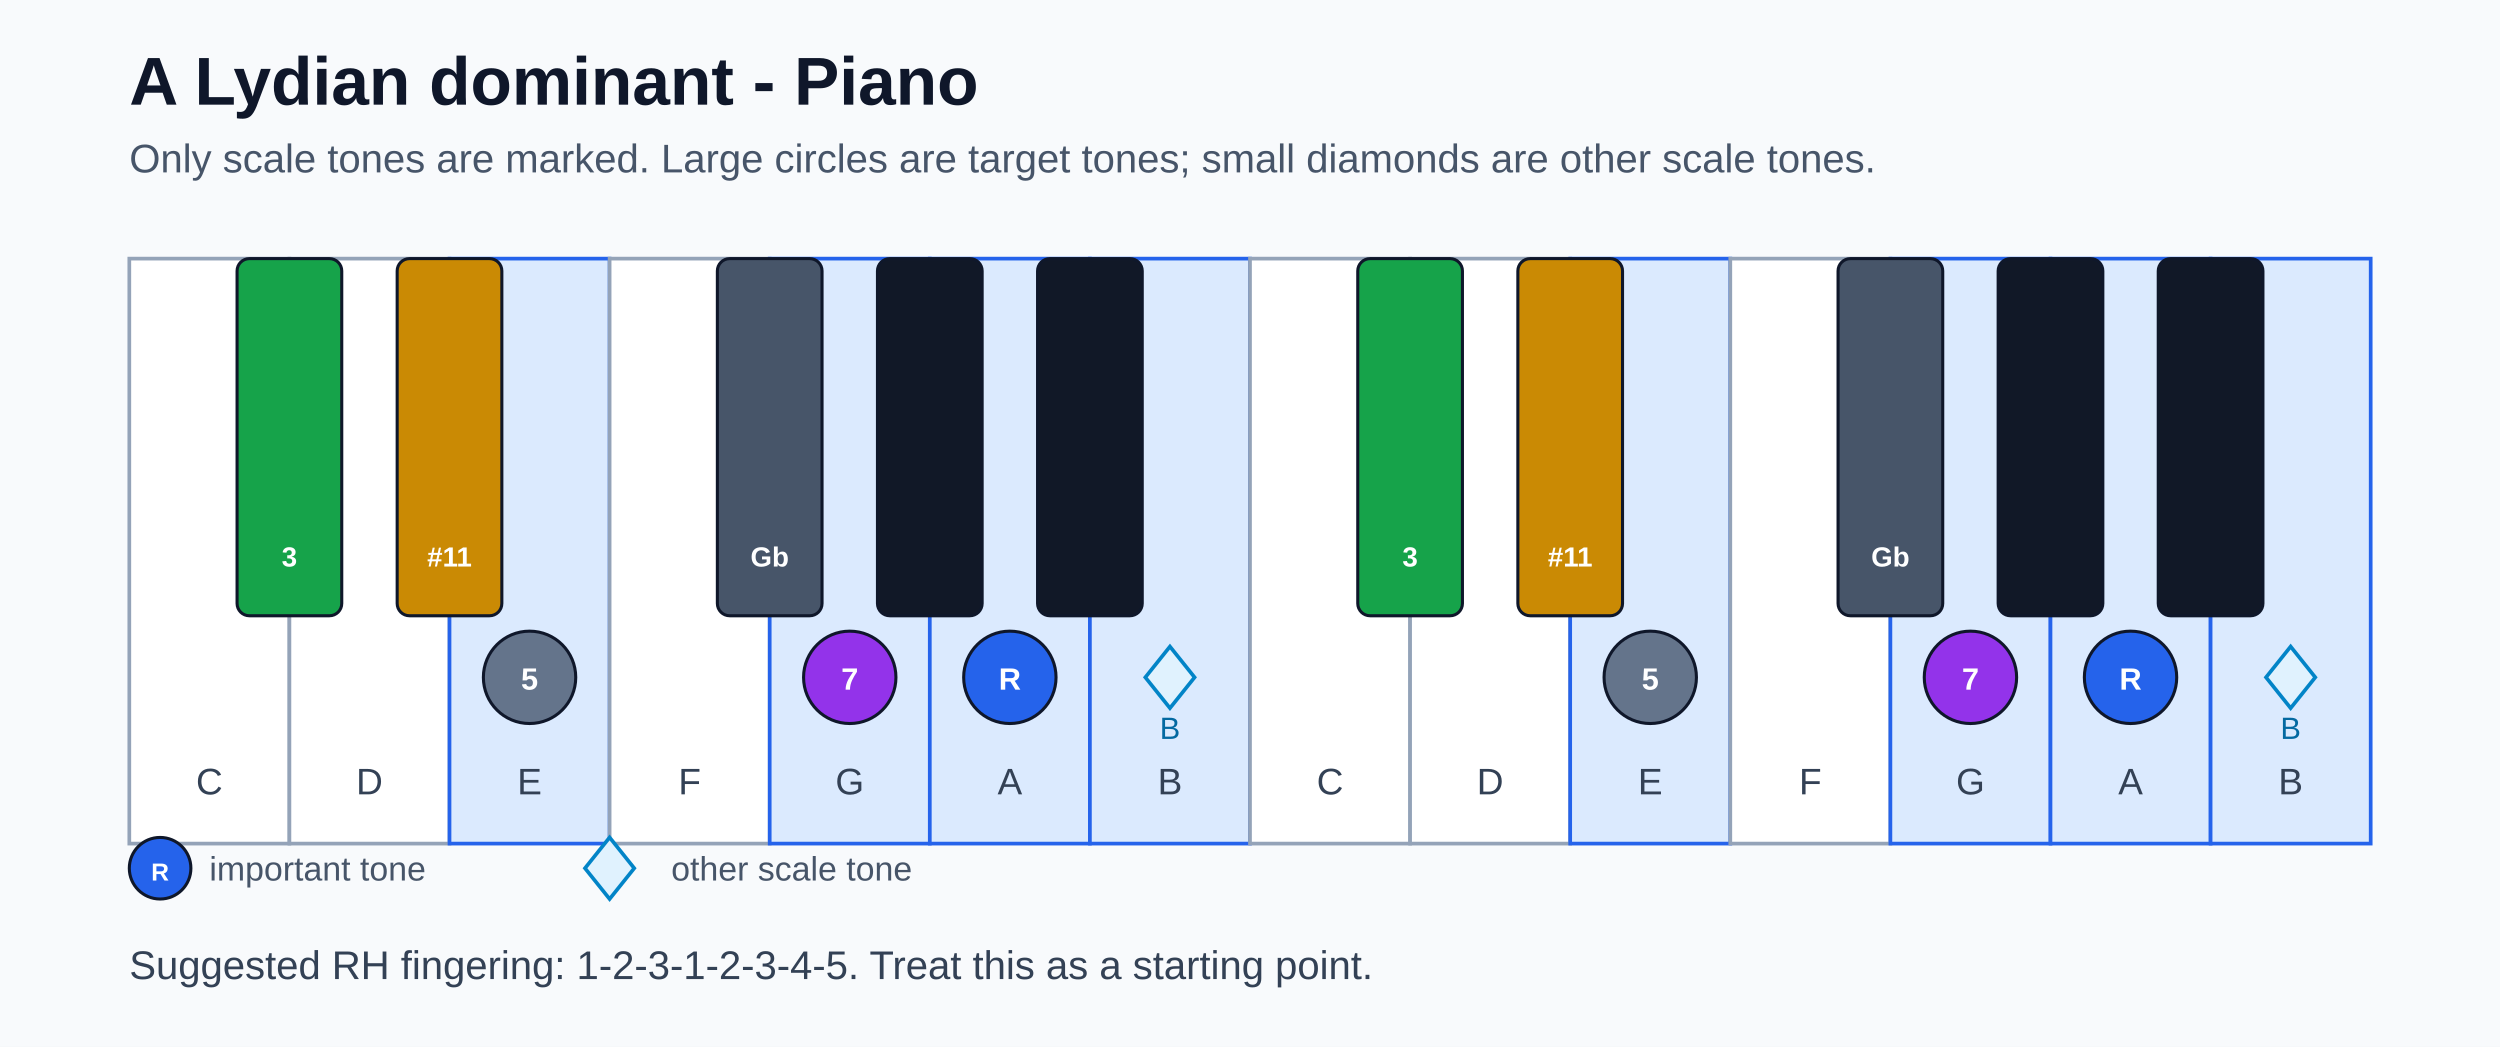
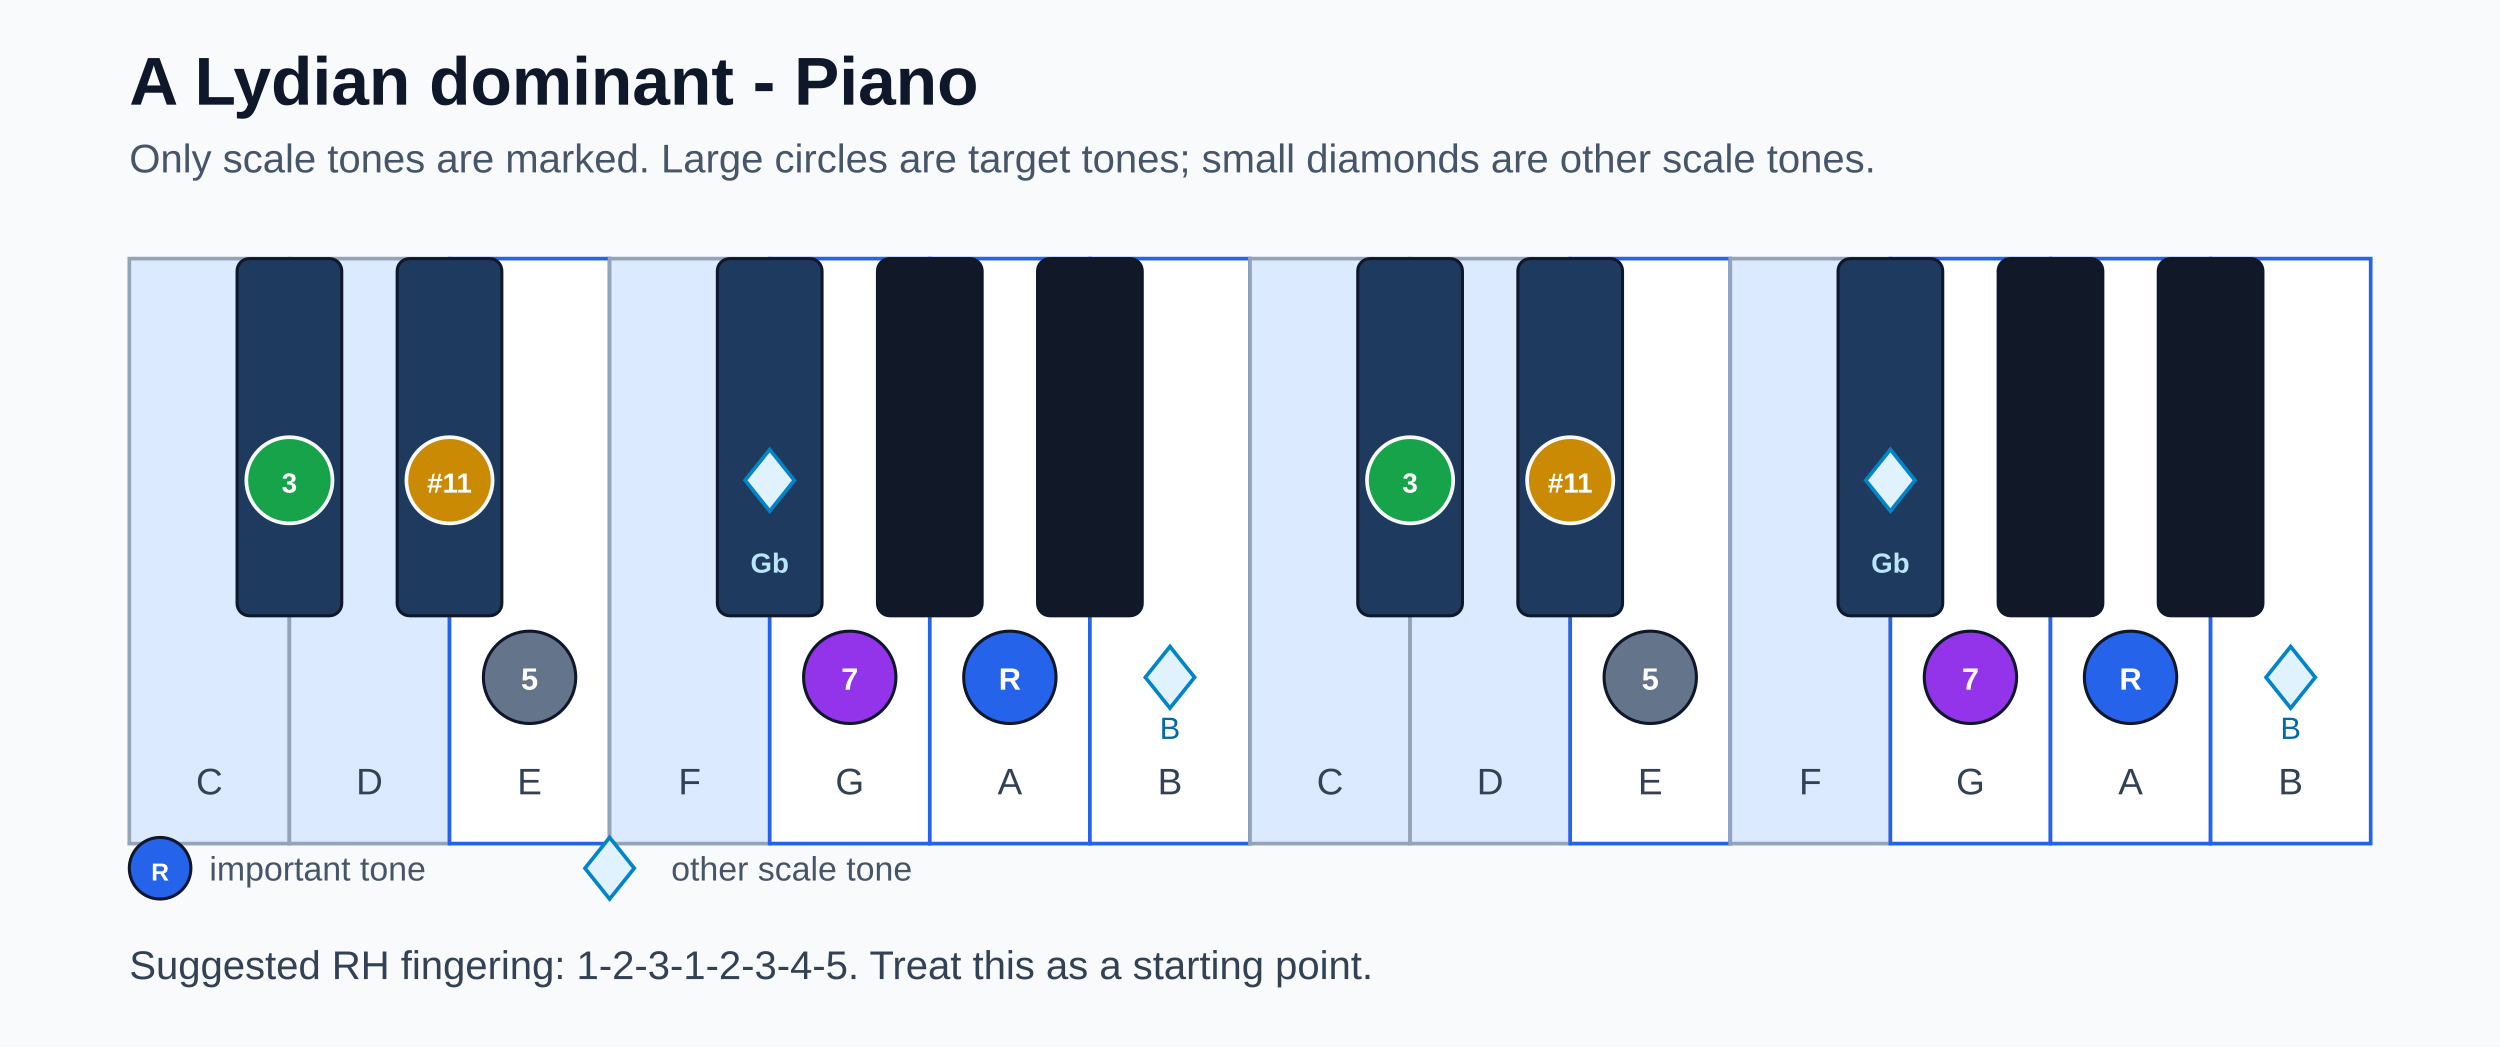
<svg xmlns="http://www.w3.org/2000/svg" width="812" height="340" viewBox="0 0 812 340">
  <rect width="100%" height="100%" fill="#f8fafc" />
  <text x="42" y="34" font-family="Arial, sans-serif" font-size="22" font-weight="700" fill="#0f172a">A Lydian dominant - Piano</text>
  <text x="42" y="56" font-family="Arial, sans-serif" font-size="13" fill="#475569">Only scale tones are marked. Large circles are target tones; small diamonds are other scale tones.</text>
-   <rect x="42" y="84" width="52" height="190" fill="#ffffff" stroke="#94a3b8" stroke-width="1.2" />
+   <rect x="42" y="84" width="52" height="190" fill="#dbeafe" stroke="#94a3b8" stroke-width="1.2" />
  <text x="68.0" y="258" text-anchor="middle" font-family="Arial, sans-serif" font-size="12" fill="#334155">C</text>
-   <rect x="94" y="84" width="52" height="190" fill="#ffffff" stroke="#94a3b8" stroke-width="1.2" />
+   <rect x="94" y="84" width="52" height="190" fill="#dbeafe" stroke="#94a3b8" stroke-width="1.2" />
  <text x="120.0" y="258" text-anchor="middle" font-family="Arial, sans-serif" font-size="12" fill="#334155">D</text>
-   <rect x="146" y="84" width="52" height="190" fill="#dbeafe" stroke="#2563eb" stroke-width="1.2" />
+   <rect x="146" y="84" width="52" height="190" fill="#ffffff" stroke="#2563eb" stroke-width="1.2" />
  <text x="172.0" y="258" text-anchor="middle" font-family="Arial, sans-serif" font-size="12" fill="#334155">E</text>
  <circle cx="172.0" cy="220" r="15" fill="#64748b" stroke="#0f172a" stroke-width="1" />
  <text x="172.0" y="224" text-anchor="middle" font-family="Arial, sans-serif" font-size="10" font-weight="700" fill="#ffffff">5</text>
-   <rect x="198" y="84" width="52" height="190" fill="#ffffff" stroke="#94a3b8" stroke-width="1.2" />
+   <rect x="198" y="84" width="52" height="190" fill="#dbeafe" stroke="#94a3b8" stroke-width="1.2" />
  <text x="224.0" y="258" text-anchor="middle" font-family="Arial, sans-serif" font-size="12" fill="#334155">F</text>
-   <rect x="250" y="84" width="52" height="190" fill="#dbeafe" stroke="#2563eb" stroke-width="1.2" />
+   <rect x="250" y="84" width="52" height="190" fill="#ffffff" stroke="#2563eb" stroke-width="1.2" />
  <text x="276.0" y="258" text-anchor="middle" font-family="Arial, sans-serif" font-size="12" fill="#334155">G</text>
  <circle cx="276.0" cy="220" r="15" fill="#9333ea" stroke="#0f172a" stroke-width="1" />
  <text x="276.0" y="224" text-anchor="middle" font-family="Arial, sans-serif" font-size="10" font-weight="700" fill="#ffffff">7</text>
-   <rect x="302" y="84" width="52" height="190" fill="#dbeafe" stroke="#2563eb" stroke-width="1.2" />
+   <rect x="302" y="84" width="52" height="190" fill="#ffffff" stroke="#2563eb" stroke-width="1.2" />
  <text x="328.0" y="258" text-anchor="middle" font-family="Arial, sans-serif" font-size="12" fill="#334155">A</text>
  <circle cx="328.0" cy="220" r="15" fill="#2563eb" stroke="#0f172a" stroke-width="1" />
  <text x="328.0" y="224" text-anchor="middle" font-family="Arial, sans-serif" font-size="10" font-weight="700" fill="#ffffff">R</text>
-   <rect x="354" y="84" width="52" height="190" fill="#dbeafe" stroke="#2563eb" stroke-width="1.2" />
+   <rect x="354" y="84" width="52" height="190" fill="#ffffff" stroke="#2563eb" stroke-width="1.2" />
  <text x="380.0" y="258" text-anchor="middle" font-family="Arial, sans-serif" font-size="12" fill="#334155">B</text>
  <polygon points="380.0,210 388.0,220 380.0,230 372.0,220" fill="#e0f2fe" stroke="#0284c7" stroke-width="1.2" />
  <text x="380.0" y="240" text-anchor="middle" font-family="Arial, sans-serif" font-size="10" fill="#0369a1">B</text>
-   <rect x="406" y="84" width="52" height="190" fill="#ffffff" stroke="#94a3b8" stroke-width="1.2" />
+   <rect x="406" y="84" width="52" height="190" fill="#dbeafe" stroke="#94a3b8" stroke-width="1.2" />
  <text x="432.0" y="258" text-anchor="middle" font-family="Arial, sans-serif" font-size="12" fill="#334155">C</text>
-   <rect x="458" y="84" width="52" height="190" fill="#ffffff" stroke="#94a3b8" stroke-width="1.2" />
+   <rect x="458" y="84" width="52" height="190" fill="#dbeafe" stroke="#94a3b8" stroke-width="1.2" />
  <text x="484.0" y="258" text-anchor="middle" font-family="Arial, sans-serif" font-size="12" fill="#334155">D</text>
-   <rect x="510" y="84" width="52" height="190" fill="#dbeafe" stroke="#2563eb" stroke-width="1.2" />
+   <rect x="510" y="84" width="52" height="190" fill="#ffffff" stroke="#2563eb" stroke-width="1.2" />
  <text x="536.0" y="258" text-anchor="middle" font-family="Arial, sans-serif" font-size="12" fill="#334155">E</text>
  <circle cx="536.0" cy="220" r="15" fill="#64748b" stroke="#0f172a" stroke-width="1" />
  <text x="536.0" y="224" text-anchor="middle" font-family="Arial, sans-serif" font-size="10" font-weight="700" fill="#ffffff">5</text>
-   <rect x="562" y="84" width="52" height="190" fill="#ffffff" stroke="#94a3b8" stroke-width="1.2" />
+   <rect x="562" y="84" width="52" height="190" fill="#dbeafe" stroke="#94a3b8" stroke-width="1.2" />
  <text x="588.0" y="258" text-anchor="middle" font-family="Arial, sans-serif" font-size="12" fill="#334155">F</text>
-   <rect x="614" y="84" width="52" height="190" fill="#dbeafe" stroke="#2563eb" stroke-width="1.2" />
+   <rect x="614" y="84" width="52" height="190" fill="#ffffff" stroke="#2563eb" stroke-width="1.2" />
  <text x="640.0" y="258" text-anchor="middle" font-family="Arial, sans-serif" font-size="12" fill="#334155">G</text>
  <circle cx="640.0" cy="220" r="15" fill="#9333ea" stroke="#0f172a" stroke-width="1" />
  <text x="640.0" y="224" text-anchor="middle" font-family="Arial, sans-serif" font-size="10" font-weight="700" fill="#ffffff">7</text>
-   <rect x="666" y="84" width="52" height="190" fill="#dbeafe" stroke="#2563eb" stroke-width="1.2" />
+   <rect x="666" y="84" width="52" height="190" fill="#ffffff" stroke="#2563eb" stroke-width="1.2" />
  <text x="692.0" y="258" text-anchor="middle" font-family="Arial, sans-serif" font-size="12" fill="#334155">A</text>
  <circle cx="692.0" cy="220" r="15" fill="#2563eb" stroke="#0f172a" stroke-width="1" />
  <text x="692.0" y="224" text-anchor="middle" font-family="Arial, sans-serif" font-size="10" font-weight="700" fill="#ffffff">R</text>
-   <rect x="718" y="84" width="52" height="190" fill="#dbeafe" stroke="#2563eb" stroke-width="1.2" />
+   <rect x="718" y="84" width="52" height="190" fill="#ffffff" stroke="#2563eb" stroke-width="1.2" />
  <text x="744.0" y="258" text-anchor="middle" font-family="Arial, sans-serif" font-size="12" fill="#334155">B</text>
  <polygon points="744.0,210 752.0,220 744.0,230 736.0,220" fill="#e0f2fe" stroke="#0284c7" stroke-width="1.2" />
  <text x="744.0" y="240" text-anchor="middle" font-family="Arial, sans-serif" font-size="10" fill="#0369a1">B</text>
-   <rect x="77.0" y="84" width="34" height="116" rx="4" fill="#16a34a" stroke="#0f172a" stroke-width="1" />
-   <text x="94.0" y="184" text-anchor="middle" font-family="Arial, sans-serif" font-size="9" font-weight="700" fill="#ffffff">3</text>
-   <rect x="129.0" y="84" width="34" height="116" rx="4" fill="#ca8a04" stroke="#0f172a" stroke-width="1" />
-   <text x="146.0" y="184" text-anchor="middle" font-family="Arial, sans-serif" font-size="9" font-weight="700" fill="#ffffff">#11</text>
-   <rect x="233.0" y="84" width="34" height="116" rx="4" fill="#475569" stroke="#0f172a" stroke-width="1" />
-   <text x="250.0" y="184" text-anchor="middle" font-family="Arial, sans-serif" font-size="9" font-weight="700" fill="#ffffff">Gb</text>
+   <rect x="77.0" y="84" width="34" height="116" rx="4" fill="#1e3a5f" stroke="#0f172a" stroke-width="1" />
+   <circle cx="94.0" cy="156" r="14" fill="#16a34a" stroke="#f8fafc" stroke-width="1.2" />
+   <text x="94.0" y="160" text-anchor="middle" font-family="Arial, sans-serif" font-size="9" font-weight="700" fill="#ffffff">3</text>
+   <rect x="129.0" y="84" width="34" height="116" rx="4" fill="#1e3a5f" stroke="#0f172a" stroke-width="1" />
+   <circle cx="146.0" cy="156" r="14" fill="#ca8a04" stroke="#f8fafc" stroke-width="1.2" />
+   <text x="146.0" y="160" text-anchor="middle" font-family="Arial, sans-serif" font-size="9" font-weight="700" fill="#ffffff">#11</text>
+   <rect x="233.0" y="84" width="34" height="116" rx="4" fill="#1e3a5f" stroke="#0f172a" stroke-width="1" />
+   <polygon points="250.0,146 258.0,156 250.0,166 242.0,156" fill="#e0f2fe" stroke="#0284c7" stroke-width="1.2" />
+   <text x="250.0" y="186" text-anchor="middle" font-family="Arial, sans-serif" font-size="9" font-weight="700" fill="#bae6fd">Gb</text>
  <rect x="285.0" y="84" width="34" height="116" rx="4" fill="#111827" stroke="#0f172a" stroke-width="1" />
  <rect x="337.0" y="84" width="34" height="116" rx="4" fill="#111827" stroke="#0f172a" stroke-width="1" />
-   <rect x="441.0" y="84" width="34" height="116" rx="4" fill="#16a34a" stroke="#0f172a" stroke-width="1" />
-   <text x="458.0" y="184" text-anchor="middle" font-family="Arial, sans-serif" font-size="9" font-weight="700" fill="#ffffff">3</text>
-   <rect x="493.0" y="84" width="34" height="116" rx="4" fill="#ca8a04" stroke="#0f172a" stroke-width="1" />
-   <text x="510.0" y="184" text-anchor="middle" font-family="Arial, sans-serif" font-size="9" font-weight="700" fill="#ffffff">#11</text>
-   <rect x="597.0" y="84" width="34" height="116" rx="4" fill="#475569" stroke="#0f172a" stroke-width="1" />
-   <text x="614.0" y="184" text-anchor="middle" font-family="Arial, sans-serif" font-size="9" font-weight="700" fill="#ffffff">Gb</text>
+   <rect x="441.0" y="84" width="34" height="116" rx="4" fill="#1e3a5f" stroke="#0f172a" stroke-width="1" />
+   <circle cx="458.0" cy="156" r="14" fill="#16a34a" stroke="#f8fafc" stroke-width="1.2" />
+   <text x="458.0" y="160" text-anchor="middle" font-family="Arial, sans-serif" font-size="9" font-weight="700" fill="#ffffff">3</text>
+   <rect x="493.0" y="84" width="34" height="116" rx="4" fill="#1e3a5f" stroke="#0f172a" stroke-width="1" />
+   <circle cx="510.0" cy="156" r="14" fill="#ca8a04" stroke="#f8fafc" stroke-width="1.2" />
+   <text x="510.0" y="160" text-anchor="middle" font-family="Arial, sans-serif" font-size="9" font-weight="700" fill="#ffffff">#11</text>
+   <rect x="597.0" y="84" width="34" height="116" rx="4" fill="#1e3a5f" stroke="#0f172a" stroke-width="1" />
+   <polygon points="614.0,146 622.0,156 614.0,166 606.0,156" fill="#e0f2fe" stroke="#0284c7" stroke-width="1.2" />
+   <text x="614.0" y="186" text-anchor="middle" font-family="Arial, sans-serif" font-size="9" font-weight="700" fill="#bae6fd">Gb</text>
  <rect x="649.0" y="84" width="34" height="116" rx="4" fill="#111827" stroke="#0f172a" stroke-width="1" />
  <rect x="701.0" y="84" width="34" height="116" rx="4" fill="#111827" stroke="#0f172a" stroke-width="1" />
  <circle cx="52" cy="282" r="10" fill="#2563eb" stroke="#0f172a" stroke-width="1" />
  <text x="52" y="286" text-anchor="middle" font-family="Arial, sans-serif" font-size="8" font-weight="700" fill="#ffffff">R</text>
  <text x="68" y="286" font-family="Arial, sans-serif" font-size="11" fill="#475569">important tone</text>
  <polygon points="198,272 206,282 198,292 190,282" fill="#e0f2fe" stroke="#0284c7" stroke-width="1.2" />
  <text x="218" y="286" font-family="Arial, sans-serif" font-size="11" fill="#475569">other scale tone</text>
  <text x="42" y="318" font-family="Arial, sans-serif" font-size="13" fill="#334155">Suggested RH fingering: 1-2-3-1-2-3-4-5. Treat this as a starting point.</text>
</svg>
